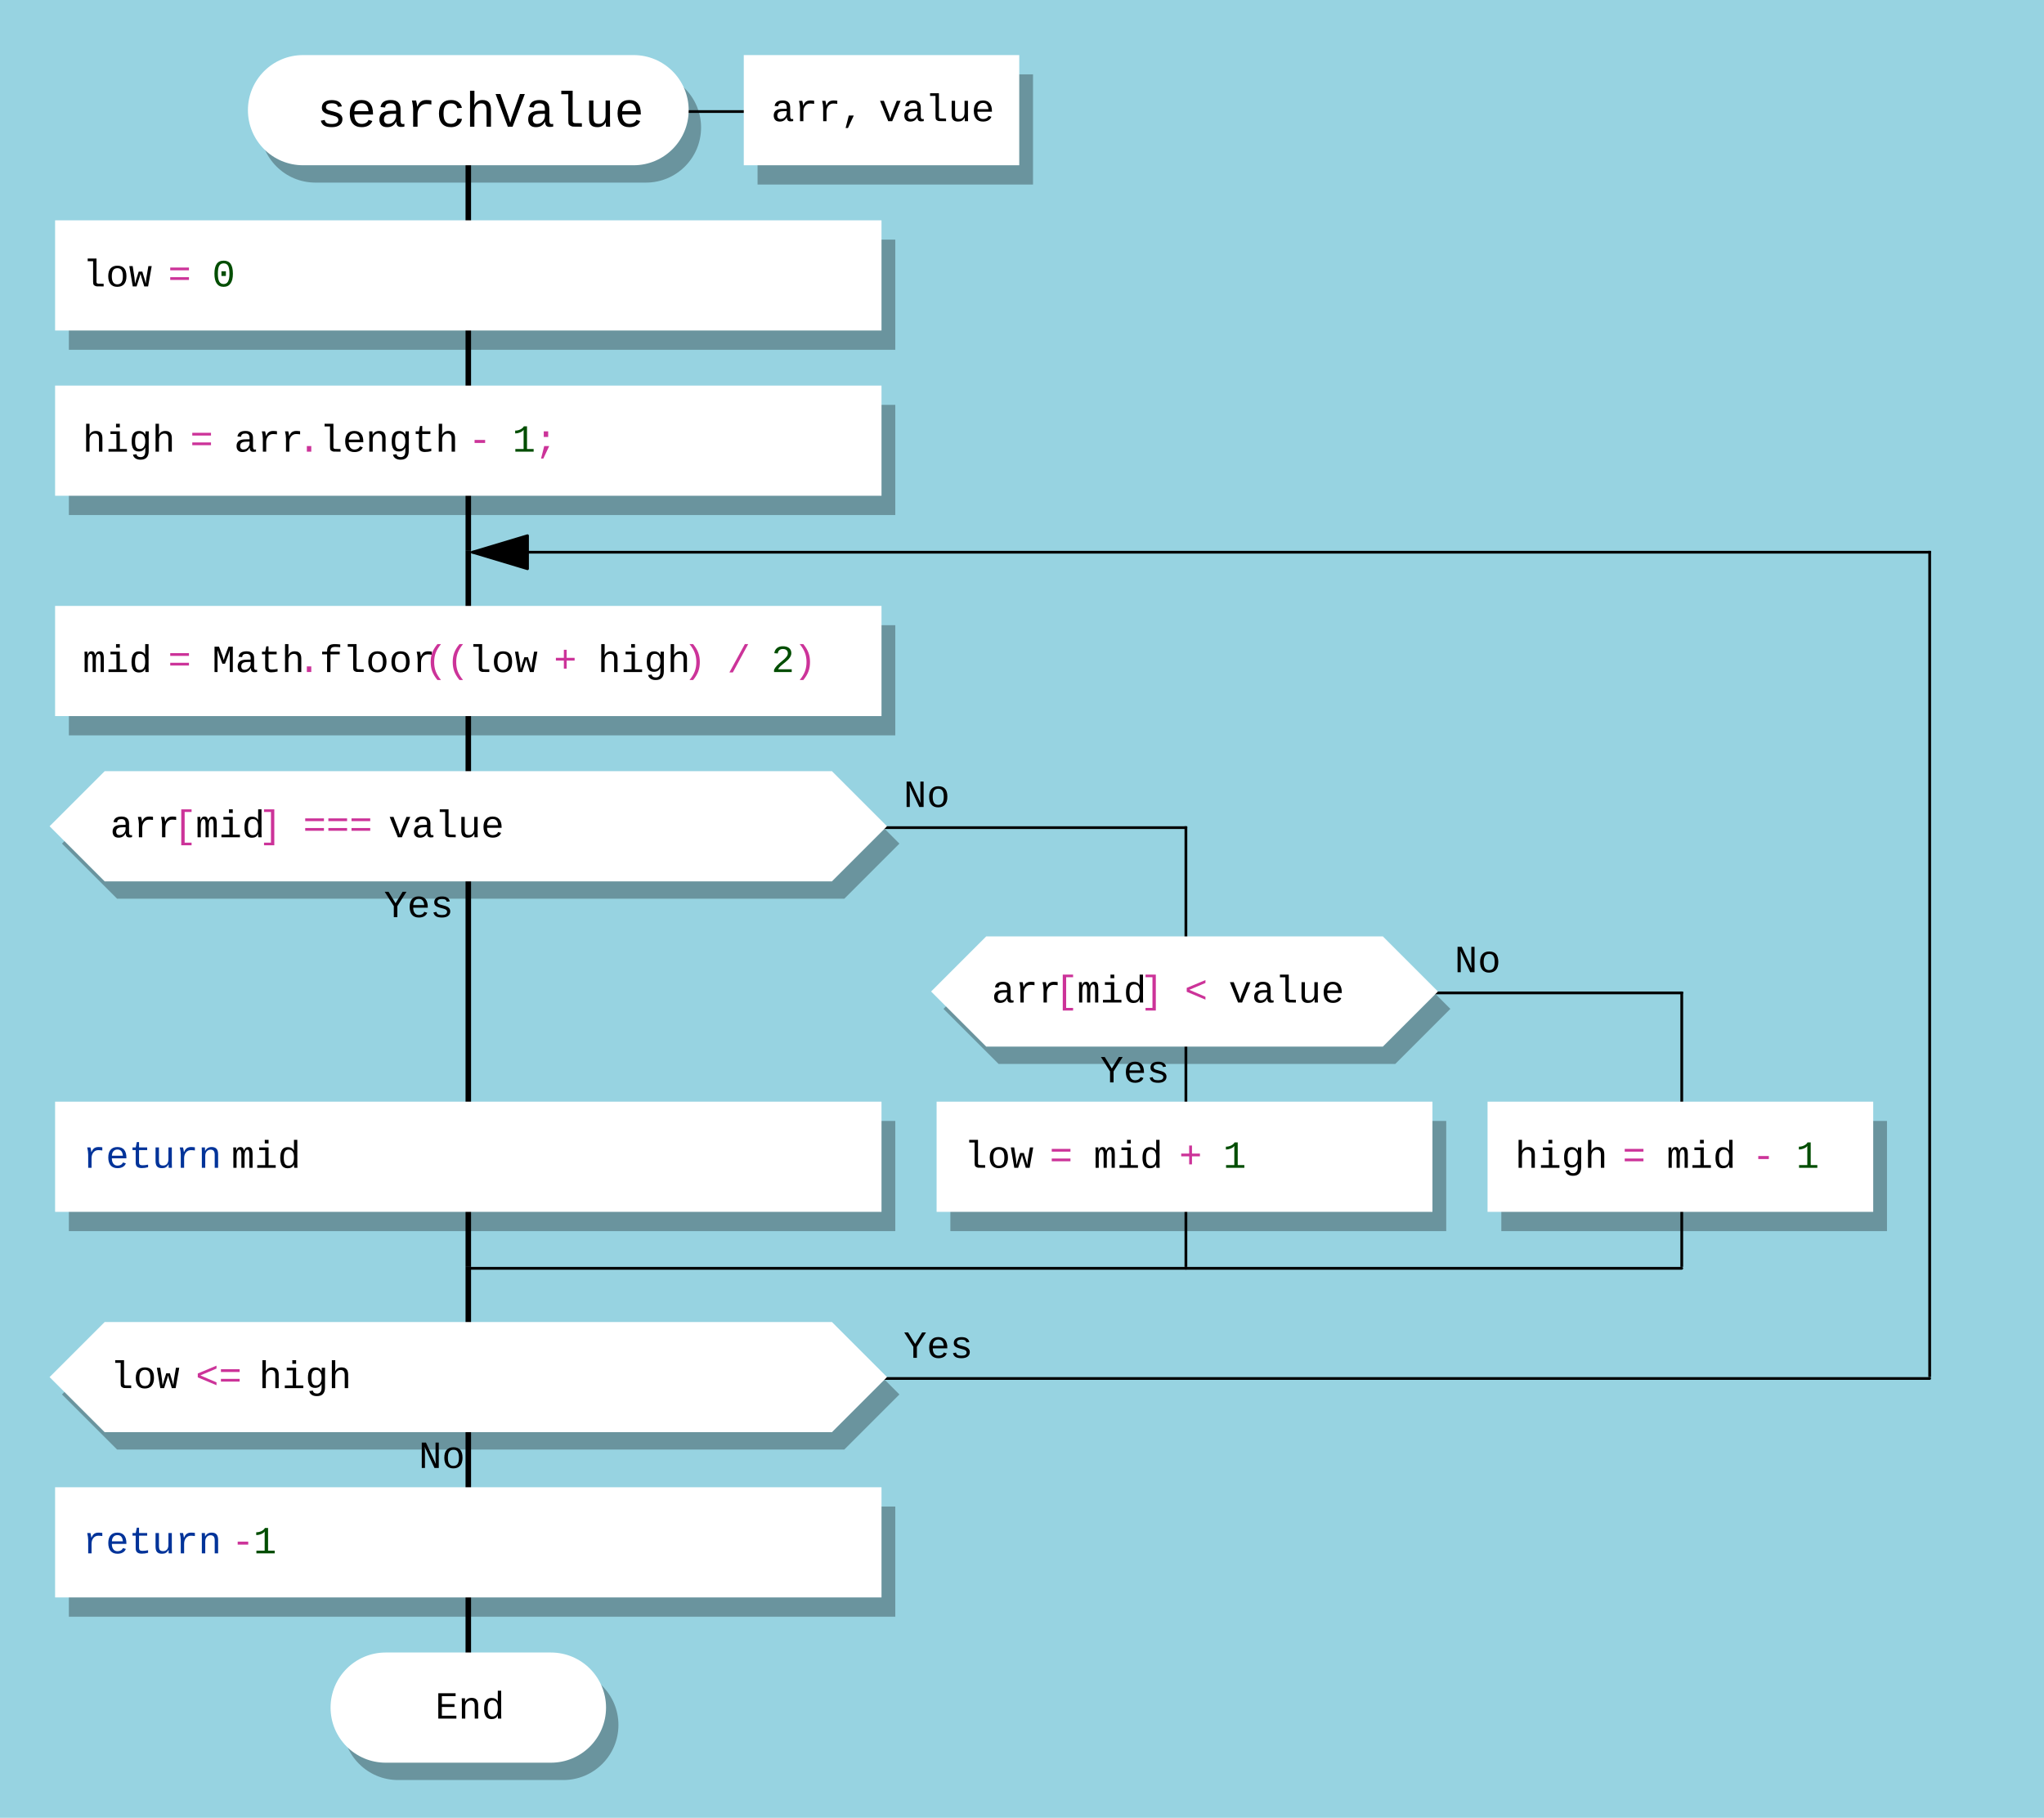
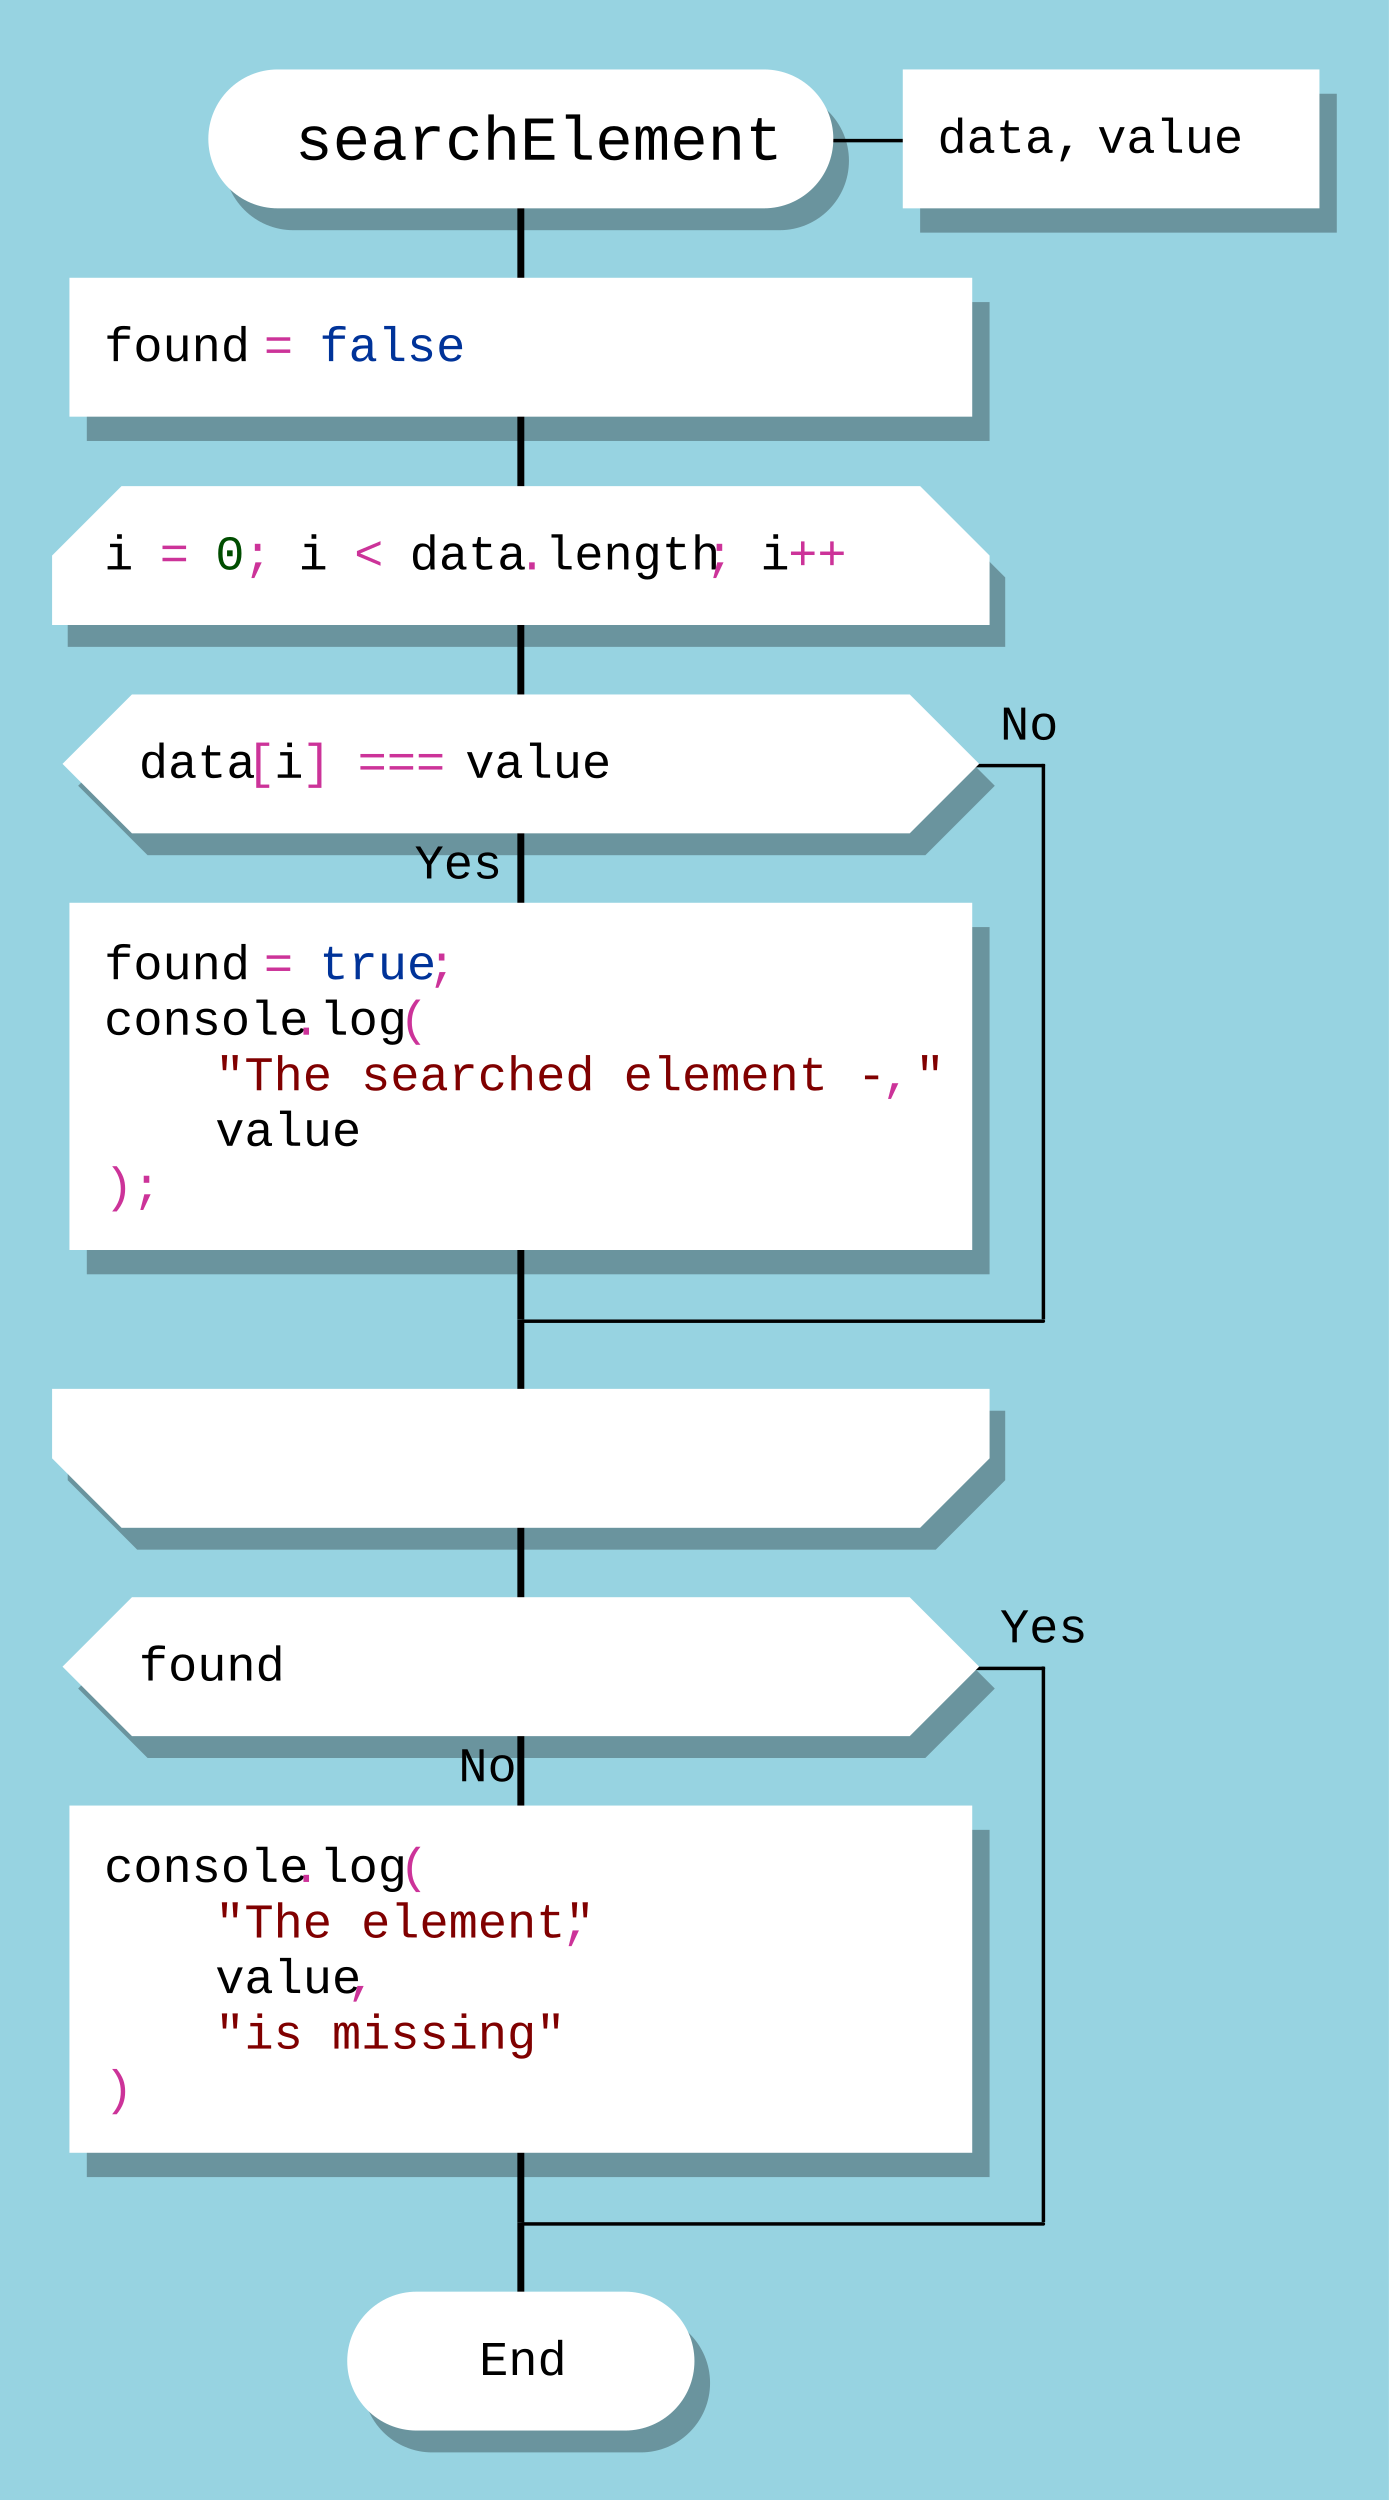
- <svg xmlns="http://www.w3.org/2000/svg" version="1.1" width="742" height="660">
+ <svg xmlns="http://www.w3.org/2000/svg" version="1.1" width="400" height="720">
  <defs />
  <g>
-     <rect fill="#97D3E1" stroke="none" x="0" y="0" width="742" height="660" />
-     <g transform="scale(1,1) translate(170,40)">
+     <rect fill="#97D3E1" stroke="none" x="0" y="0" width="400" height="720" />
+     <g transform="scale(1,1) translate(150,40)">
      <rect fill="#000000" stroke="none" x="-1" y="0" width="2" height="60" />
      <rect fill="#000000" stroke="none" x="-1" y="60" width="2" height="60" />
-       <rect fill="#000000" stroke="none" x="-1" y="120" width="2" height="40" />
-       <path fill="none" stroke="#000000" paint-order="fill stroke markers" d=" M 1.5 160.5 L 530.5 160.5" stroke-linecap="round" stroke-miterlimit="10" />
-       <g transform="translate(1.5,160.5) rotate(180,0,0)">
-         <path fill="#000000" stroke="#000000" paint-order="fill stroke markers" d=" M -20 -6 L 0 0 L -20 6 Z" stroke-linecap="round" stroke-linejoin="round" stroke-miterlimit="10" />
-       </g>
-       <g transform="translate(530.5,160.5) rotate(0,0,0)" />
-       <rect fill="#000000" stroke="none" x="-1" y="160" width="2" height="40" />
-       <rect fill="#000000" stroke="none" x="-1" y="200" width="2" height="60" />
-       <rect fill="#000000" stroke="none" x="-1" y="260" width="2" height="120" />
-       <rect fill="#000000" stroke="none" x="-1" y="460" width="2" height="60" />
-       <rect fill="#000000" stroke="none" x="-1" y="520" width="2" height="60" />
-       <rect fill="#000000" stroke="none" x="530" y="160" width="1" height="300" />
-       <path fill="none" stroke="#000000" paint-order="fill stroke markers" d=" M 0.5 460.5 L 530.5 460.5" stroke-linecap="round" stroke-miterlimit="10" />
-       <path fill="none" stroke="#000000" paint-order="fill stroke markers" d=" M 0.5 260.5 L 260.5 260.5" stroke-linecap="round" stroke-miterlimit="10" />
-       <rect fill="#000000" stroke="none" x="260" y="260" width="1" height="60" />
-       <rect fill="#000000" stroke="none" x="260" y="320" width="1" height="60" />
-       <rect fill="#000000" stroke="none" x="260" y="380" width="1" height="40" />
-       <rect fill="#000000" stroke="none" x="-1" y="380" width="2" height="40" />
-       <rect fill="#000000" stroke="none" x="-1" y="420" width="2" height="40" />
-       <path fill="none" stroke="#000000" paint-order="fill stroke markers" d=" M 0.5 420.5 L 260.5 420.5" stroke-linecap="round" stroke-miterlimit="10" />
-       <path fill="none" stroke="#000000" paint-order="fill stroke markers" d=" M 260.5 320.5 L 440.5 320.5" stroke-linecap="round" stroke-miterlimit="10" />
-       <rect fill="#000000" stroke="none" x="440" y="320" width="1" height="60" />
-       <rect fill="#000000" stroke="none" x="440" y="380" width="1" height="40" />
-       <path fill="none" stroke="#000000" paint-order="fill stroke markers" d=" M 260.5 420.5 L 440.5 420.5" stroke-linecap="round" stroke-miterlimit="10" />
-       <path fill="none" stroke="#000000" paint-order="fill stroke markers" d=" M 0.5 0.5 L 150.5 0.5" stroke-linecap="round" stroke-miterlimit="10" />
-       <path fill="rgb(0,0,0)" stroke="none" paint-order="stroke fill markers" d=" M -25.5 606.3 A 20 20 0 0 1 -25.5 566.3 L 34.5 566.3 L 34.5 566.3 A 20 20 0 0 1 34.5 606.3 Z" fill-opacity="0.3" />
-       <path fill="#ffffff" stroke="none" paint-order="stroke fill markers" d=" M -30 600 A 20 20 0 0 1 -30 560 L 30 560 L 30 560 A 20 20 0 0 1 30 600 Z" />
-       <text fill="#000000" stroke="none" font-family="Consolas, Monaco, Cousine" font-size="14px" font-style="normal" font-weight="normal" text-decoration="normal" x="-12" y="584" text-anchor="start" dominant-baseline="alphabetic">End</text>
-       <rect fill="rgb(0,0,0)" stroke="none" x="-145" y="47" width="300" height="40" fill-opacity="0.3" />
-       <rect fill="#ffffff" stroke="none" x="-150" y="40" width="300" height="40" />
-       <text fill="#000000" stroke="none" font-family="Consolas, Monaco, Cousine" font-size="14px" font-style="normal" font-weight="normal" text-decoration="normal" x="-140" y="64" text-anchor="start" dominant-baseline="alphabetic">low</text>
-       <text fill="#cc3399" stroke="none" font-family="Consolas, Monaco, Cousine" font-size="14px" font-style="normal" font-weight="normal" text-decoration="normal" x="-109" y="64" text-anchor="start" dominant-baseline="alphabetic">=</text>
-       <text fill="#004d00" stroke="none" font-family="Consolas, Monaco, Cousine" font-size="14px" font-style="normal" font-weight="normal" text-decoration="normal" x="-93" y="64" text-anchor="start" dominant-baseline="alphabetic">0</text>
-       <rect fill="rgb(0,0,0)" stroke="none" x="-145" y="107" width="300" height="40" fill-opacity="0.3" />
-       <rect fill="#ffffff" stroke="none" x="-150" y="100" width="300" height="40" />
-       <text fill="#000000" stroke="none" font-family="Consolas, Monaco, Cousine" font-size="14px" font-style="normal" font-weight="normal" text-decoration="normal" x="-140" y="124" text-anchor="start" dominant-baseline="alphabetic">high</text>
-       <text fill="#cc3399" stroke="none" font-family="Consolas, Monaco, Cousine" font-size="14px" font-style="normal" font-weight="normal" text-decoration="normal" x="-101" y="124" text-anchor="start" dominant-baseline="alphabetic">=</text>
-       <text fill="#000000" stroke="none" font-family="Consolas, Monaco, Cousine" font-size="14px" font-style="normal" font-weight="normal" text-decoration="normal" x="-85" y="124" text-anchor="start" dominant-baseline="alphabetic">arr</text>
-       <text fill="#cc3399" stroke="none" font-family="Consolas, Monaco, Cousine" font-size="14px" font-style="normal" font-weight="normal" text-decoration="normal" x="-62" y="124" text-anchor="start" dominant-baseline="alphabetic">.</text>
-       <text fill="#000000" stroke="none" font-family="Consolas, Monaco, Cousine" font-size="14px" font-style="normal" font-weight="normal" text-decoration="normal" x="-54" y="124" text-anchor="start" dominant-baseline="alphabetic">length</text>
-       <text fill="#cc3399" stroke="none" font-family="Consolas, Monaco, Cousine" font-size="14px" font-style="normal" font-weight="normal" text-decoration="normal" x="0" y="124" text-anchor="start" dominant-baseline="alphabetic">-</text>
-       <text fill="#004d00" stroke="none" font-family="Consolas, Monaco, Cousine" font-size="14px" font-style="normal" font-weight="normal" text-decoration="normal" x="16" y="124" text-anchor="start" dominant-baseline="alphabetic">1</text>
-       <text fill="#cc3399" stroke="none" font-family="Consolas, Monaco, Cousine" font-size="14px" font-style="normal" font-weight="normal" text-decoration="normal" x="24" y="124" text-anchor="start" dominant-baseline="alphabetic">;</text>
-       <path fill="rgb(0,0,0)" stroke="none" paint-order="stroke fill markers" d=" M -147.5 466.3 L -127.5 446.3 L 136.5 446.3 L 156.5 466.3 L 136.5 486.3 L -127.5 486.3 Z" fill-opacity="0.3" />
-       <path fill="#ffffff" stroke="none" paint-order="stroke fill markers" d=" M -152 460 L -132 440 L 132 440 L 152 460 L 132 480 L -132 480 Z" />
-       <text fill="#000000" stroke="none" font-family="Consolas, Monaco, Cousine" font-size="14px" font-style="normal" font-weight="normal" text-decoration="normal" x="-130" y="464" text-anchor="start" dominant-baseline="alphabetic">low</text>
-       <text fill="#cc3399" stroke="none" font-family="Consolas, Monaco, Cousine" font-size="14px" font-style="normal" font-weight="normal" text-decoration="normal" x="-99" y="464" text-anchor="start" dominant-baseline="alphabetic">&lt;=</text>
-       <text fill="#000000" stroke="none" font-family="Consolas, Monaco, Cousine" font-size="14px" font-style="normal" font-weight="normal" text-decoration="normal" x="-76" y="464" text-anchor="start" dominant-baseline="alphabetic">high</text>
-       <text fill="#000000" stroke="none" font-family="Consolas, Monaco, Cousine" font-size="14px" font-style="normal" font-weight="normal" text-decoration="normal" x="-18" y="493" text-anchor="start" dominant-baseline="alphabetic">No</text>
-       <text fill="#000000" stroke="none" font-family="Consolas, Monaco, Cousine" font-size="14px" font-style="normal" font-weight="normal" text-decoration="normal" x="158" y="453" text-anchor="start" dominant-baseline="alphabetic">Yes</text>
-       <rect fill="rgb(0,0,0)" stroke="none" x="-145" y="187" width="300" height="40" fill-opacity="0.3" />
-       <rect fill="#ffffff" stroke="none" x="-150" y="180" width="300" height="40" />
-       <text fill="#000000" stroke="none" font-family="Consolas, Monaco, Cousine" font-size="14px" font-style="normal" font-weight="normal" text-decoration="normal" x="-140" y="204" text-anchor="start" dominant-baseline="alphabetic">mid</text>
-       <text fill="#cc3399" stroke="none" font-family="Consolas, Monaco, Cousine" font-size="14px" font-style="normal" font-weight="normal" text-decoration="normal" x="-109" y="204" text-anchor="start" dominant-baseline="alphabetic">=</text>
-       <text fill="#000000" stroke="none" font-family="Consolas, Monaco, Cousine" font-size="14px" font-style="normal" font-weight="normal" text-decoration="normal" x="-93" y="204" text-anchor="start" dominant-baseline="alphabetic">Math</text>
-       <text fill="#cc3399" stroke="none" font-family="Consolas, Monaco, Cousine" font-size="14px" font-style="normal" font-weight="normal" text-decoration="normal" x="-62" y="204" text-anchor="start" dominant-baseline="alphabetic">.</text>
-       <text fill="#000000" stroke="none" font-family="Consolas, Monaco, Cousine" font-size="14px" font-style="normal" font-weight="normal" text-decoration="normal" x="-54" y="204" text-anchor="start" dominant-baseline="alphabetic">floor</text>
-       <text fill="#cc3399" stroke="none" font-family="Consolas, Monaco, Cousine" font-size="14px" font-style="normal" font-weight="normal" text-decoration="normal" x="-16" y="204" text-anchor="start" dominant-baseline="alphabetic">(</text>
-       <text fill="#cc3399" stroke="none" font-family="Consolas, Monaco, Cousine" font-size="14px" font-style="normal" font-weight="normal" text-decoration="normal" x="-8" y="204" text-anchor="start" dominant-baseline="alphabetic">(</text>
-       <text fill="#000000" stroke="none" font-family="Consolas, Monaco, Cousine" font-size="14px" font-style="normal" font-weight="normal" text-decoration="normal" x="0" y="204" text-anchor="start" dominant-baseline="alphabetic">low</text>
-       <text fill="#cc3399" stroke="none" font-family="Consolas, Monaco, Cousine" font-size="14px" font-style="normal" font-weight="normal" text-decoration="normal" x="31" y="204" text-anchor="start" dominant-baseline="alphabetic">+</text>
-       <text fill="#000000" stroke="none" font-family="Consolas, Monaco, Cousine" font-size="14px" font-style="normal" font-weight="normal" text-decoration="normal" x="47" y="204" text-anchor="start" dominant-baseline="alphabetic">high</text>
-       <text fill="#cc3399" stroke="none" font-family="Consolas, Monaco, Cousine" font-size="14px" font-style="normal" font-weight="normal" text-decoration="normal" x="78" y="204" text-anchor="start" dominant-baseline="alphabetic">)</text>
-       <text fill="#cc3399" stroke="none" font-family="Consolas, Monaco, Cousine" font-size="14px" font-style="normal" font-weight="normal" text-decoration="normal" x="94" y="204" text-anchor="start" dominant-baseline="alphabetic">/</text>
-       <text fill="#004d00" stroke="none" font-family="Consolas, Monaco, Cousine" font-size="14px" font-style="normal" font-weight="normal" text-decoration="normal" x="110" y="204" text-anchor="start" dominant-baseline="alphabetic">2</text>
-       <text fill="#cc3399" stroke="none" font-family="Consolas, Monaco, Cousine" font-size="14px" font-style="normal" font-weight="normal" text-decoration="normal" x="118" y="204" text-anchor="start" dominant-baseline="alphabetic">)</text>
-       <path fill="rgb(0,0,0)" stroke="none" paint-order="stroke fill markers" d=" M -147.5 266.3 L -127.5 246.3 L 136.5 246.3 L 156.5 266.3 L 136.5 286.3 L -127.5 286.3 Z" fill-opacity="0.3" />
-       <path fill="#ffffff" stroke="none" paint-order="stroke fill markers" d=" M -152 260 L -132 240 L 132 240 L 152 260 L 132 280 L -132 280 Z" />
-       <text fill="#000000" stroke="none" font-family="Consolas, Monaco, Cousine" font-size="14px" font-style="normal" font-weight="normal" text-decoration="normal" x="-130" y="264" text-anchor="start" dominant-baseline="alphabetic">arr</text>
-       <text fill="#cc3399" stroke="none" font-family="Consolas, Monaco, Cousine" font-size="14px" font-style="normal" font-weight="normal" text-decoration="normal" x="-107" y="264" text-anchor="start" dominant-baseline="alphabetic">[</text>
-       <text fill="#000000" stroke="none" font-family="Consolas, Monaco, Cousine" font-size="14px" font-style="normal" font-weight="normal" text-decoration="normal" x="-99" y="264" text-anchor="start" dominant-baseline="alphabetic">mid</text>
-       <text fill="#cc3399" stroke="none" font-family="Consolas, Monaco, Cousine" font-size="14px" font-style="normal" font-weight="normal" text-decoration="normal" x="-76" y="264" text-anchor="start" dominant-baseline="alphabetic">]</text>
-       <text fill="#cc3399" stroke="none" font-family="Consolas, Monaco, Cousine" font-size="14px" font-style="normal" font-weight="normal" text-decoration="normal" x="-60" y="264" text-anchor="start" dominant-baseline="alphabetic">===</text>
-       <text fill="#000000" stroke="none" font-family="Consolas, Monaco, Cousine" font-size="14px" font-style="normal" font-weight="normal" text-decoration="normal" x="-29" y="264" text-anchor="start" dominant-baseline="alphabetic">value</text>
-       <text fill="#000000" stroke="none" font-family="Consolas, Monaco, Cousine" font-size="14px" font-style="normal" font-weight="normal" text-decoration="normal" x="-30.6" y="293" text-anchor="start" dominant-baseline="alphabetic">Yes</text>
-       <text fill="#000000" stroke="none" font-family="Consolas, Monaco, Cousine" font-size="14px" font-style="normal" font-weight="normal" text-decoration="normal" x="158" y="253" text-anchor="start" dominant-baseline="alphabetic">No</text>
-       <path fill="rgb(0,0,0)" stroke="none" paint-order="stroke fill markers" d=" M 172.5 326.3 L 192.5 306.3 L 336.5 306.3 L 356.5 326.3 L 336.5 346.3 L 192.5 346.3 Z" fill-opacity="0.3" />
-       <path fill="#ffffff" stroke="none" paint-order="stroke fill markers" d=" M 168 320 L 188 300 L 332 300 L 352 320 L 332 340 L 188 340 Z" />
-       <text fill="#000000" stroke="none" font-family="Consolas, Monaco, Cousine" font-size="14px" font-style="normal" font-weight="normal" text-decoration="normal" x="190" y="324" text-anchor="start" dominant-baseline="alphabetic">arr</text>
-       <text fill="#cc3399" stroke="none" font-family="Consolas, Monaco, Cousine" font-size="14px" font-style="normal" font-weight="normal" text-decoration="normal" x="213" y="324" text-anchor="start" dominant-baseline="alphabetic">[</text>
-       <text fill="#000000" stroke="none" font-family="Consolas, Monaco, Cousine" font-size="14px" font-style="normal" font-weight="normal" text-decoration="normal" x="221" y="324" text-anchor="start" dominant-baseline="alphabetic">mid</text>
-       <text fill="#cc3399" stroke="none" font-family="Consolas, Monaco, Cousine" font-size="14px" font-style="normal" font-weight="normal" text-decoration="normal" x="244" y="324" text-anchor="start" dominant-baseline="alphabetic">]</text>
-       <text fill="#cc3399" stroke="none" font-family="Consolas, Monaco, Cousine" font-size="14px" font-style="normal" font-weight="normal" text-decoration="normal" x="260" y="324" text-anchor="start" dominant-baseline="alphabetic">&lt;</text>
-       <text fill="#000000" stroke="none" font-family="Consolas, Monaco, Cousine" font-size="14px" font-style="normal" font-weight="normal" text-decoration="normal" x="276" y="324" text-anchor="start" dominant-baseline="alphabetic">value</text>
-       <text fill="#000000" stroke="none" font-family="Consolas, Monaco, Cousine" font-size="14px" font-style="normal" font-weight="normal" text-decoration="normal" x="229.4" y="353" text-anchor="start" dominant-baseline="alphabetic">Yes</text>
-       <text fill="#000000" stroke="none" font-family="Consolas, Monaco, Cousine" font-size="14px" font-style="normal" font-weight="normal" text-decoration="normal" x="358" y="313" text-anchor="start" dominant-baseline="alphabetic">No</text>
-       <rect fill="rgb(0,0,0)" stroke="none" x="375" y="367" width="140" height="40" fill-opacity="0.3" />
-       <rect fill="#ffffff" stroke="none" x="370" y="360" width="140" height="40" />
-       <text fill="#000000" stroke="none" font-family="Consolas, Monaco, Cousine" font-size="14px" font-style="normal" font-weight="normal" text-decoration="normal" x="380" y="384" text-anchor="start" dominant-baseline="alphabetic">high</text>
-       <text fill="#cc3399" stroke="none" font-family="Consolas, Monaco, Cousine" font-size="14px" font-style="normal" font-weight="normal" text-decoration="normal" x="419" y="384" text-anchor="start" dominant-baseline="alphabetic">=</text>
-       <text fill="#000000" stroke="none" font-family="Consolas, Monaco, Cousine" font-size="14px" font-style="normal" font-weight="normal" text-decoration="normal" x="435" y="384" text-anchor="start" dominant-baseline="alphabetic">mid</text>
-       <text fill="#cc3399" stroke="none" font-family="Consolas, Monaco, Cousine" font-size="14px" font-style="normal" font-weight="normal" text-decoration="normal" x="466" y="384" text-anchor="start" dominant-baseline="alphabetic">-</text>
-       <text fill="#004d00" stroke="none" font-family="Consolas, Monaco, Cousine" font-size="14px" font-style="normal" font-weight="normal" text-decoration="normal" x="482" y="384" text-anchor="start" dominant-baseline="alphabetic">1</text>
-       <rect fill="rgb(0,0,0)" stroke="none" x="-145" y="367" width="300" height="40" fill-opacity="0.3" />
-       <rect fill="#ffffff" stroke="none" x="-150" y="360" width="300" height="40" />
-       <text fill="#003399" stroke="none" font-family="Consolas, Monaco, Cousine" font-size="14px" font-style="normal" font-weight="normal" text-decoration="normal" x="-140" y="384" text-anchor="start" dominant-baseline="alphabetic">return</text>
-       <text fill="#000000" stroke="none" font-family="Consolas, Monaco, Cousine" font-size="14px" font-style="normal" font-weight="normal" text-decoration="normal" x="-86" y="384" text-anchor="start" dominant-baseline="alphabetic">mid</text>
-       <rect fill="rgb(0,0,0)" stroke="none" x="175" y="367" width="180" height="40" fill-opacity="0.3" />
-       <rect fill="#ffffff" stroke="none" x="170" y="360" width="180" height="40" />
-       <text fill="#000000" stroke="none" font-family="Consolas, Monaco, Cousine" font-size="14px" font-style="normal" font-weight="normal" text-decoration="normal" x="180" y="384" text-anchor="start" dominant-baseline="alphabetic">low</text>
-       <text fill="#cc3399" stroke="none" font-family="Consolas, Monaco, Cousine" font-size="14px" font-style="normal" font-weight="normal" text-decoration="normal" x="211" y="384" text-anchor="start" dominant-baseline="alphabetic">=</text>
-       <text fill="#000000" stroke="none" font-family="Consolas, Monaco, Cousine" font-size="14px" font-style="normal" font-weight="normal" text-decoration="normal" x="227" y="384" text-anchor="start" dominant-baseline="alphabetic">mid</text>
-       <text fill="#cc3399" stroke="none" font-family="Consolas, Monaco, Cousine" font-size="14px" font-style="normal" font-weight="normal" text-decoration="normal" x="258" y="384" text-anchor="start" dominant-baseline="alphabetic">+</text>
-       <text fill="#004d00" stroke="none" font-family="Consolas, Monaco, Cousine" font-size="14px" font-style="normal" font-weight="normal" text-decoration="normal" x="274" y="384" text-anchor="start" dominant-baseline="alphabetic">1</text>
-       <rect fill="rgb(0,0,0)" stroke="none" x="-145" y="507" width="300" height="40" fill-opacity="0.3" />
-       <rect fill="#ffffff" stroke="none" x="-150" y="500" width="300" height="40" />
-       <text fill="#003399" stroke="none" font-family="Consolas, Monaco, Cousine" font-size="14px" font-style="normal" font-weight="normal" text-decoration="normal" x="-140" y="524" text-anchor="start" dominant-baseline="alphabetic">return</text>
-       <text fill="#cc3399" stroke="none" font-family="Consolas, Monaco, Cousine" font-size="14px" font-style="normal" font-weight="normal" text-decoration="normal" x="-86" y="524" text-anchor="start" dominant-baseline="alphabetic">-</text>
-       <text fill="#004d00" stroke="none" font-family="Consolas, Monaco, Cousine" font-size="14px" font-style="normal" font-weight="normal" text-decoration="normal" x="-78" y="524" text-anchor="start" dominant-baseline="alphabetic">1</text>
-       <path fill="rgb(0,0,0)" stroke="none" paint-order="stroke fill markers" d=" M -55.5 26.3 A 20 20 0 0 1 -55.5 -13.7 L 64.5 -13.7 L 64.5 -13.7 A 20 20 0 0 1 64.5 26.3 Z" fill-opacity="0.3" />
-       <path fill="#ffffff" stroke="none" paint-order="stroke fill markers" d=" M -60 20 A 20 20 0 0 1 -60 -20 L 60 -20 L 60 -20 A 20 20 0 0 1 60 20 Z" />
-       <text fill="#000000" stroke="none" font-family="Consolas, Monaco, Cousine" font-size="18px" font-style="normal" font-weight="normal" text-decoration="normal" x="-55" y="6" text-anchor="start" dominant-baseline="alphabetic">searchValue</text>
-       <rect fill="rgb(0,0,0)" stroke="none" x="105" y="-13" width="100" height="40" fill-opacity="0.3" />
-       <rect fill="#ffffff" stroke="none" x="100" y="-20" width="100" height="40" />
-       <text fill="#000000" stroke="none" font-family="Consolas, Monaco, Cousine" font-size="14px" font-style="normal" font-weight="normal" text-decoration="normal" x="110" y="4" text-anchor="start" dominant-baseline="alphabetic">arr,</text>
-       <text fill="#000000" stroke="none" font-family="Consolas, Monaco, Cousine" font-size="14px" font-style="normal" font-weight="normal" text-decoration="normal" x="149" y="4" text-anchor="start" dominant-baseline="alphabetic">value</text>
+       <rect fill="#000000" stroke="none" x="-1" y="120" width="2" height="60" />
+       <rect fill="#000000" stroke="none" x="-1" y="180" width="2" height="90" />
+       <rect fill="#000000" stroke="none" x="-1" y="380" width="2" height="60" />
+       <rect fill="#000000" stroke="none" x="-1" y="440" width="2" height="90" />
+       <path fill="none" stroke="#000000" paint-order="fill stroke markers" d=" M 0.5 440.5 L 150.5 440.5" stroke-linecap="round" stroke-miterlimit="10" />
+       <rect fill="#000000" stroke="none" x="150" y="440" width="1" height="160" />
+       <rect fill="#000000" stroke="none" x="-1" y="530" width="2" height="70" />
+       <rect fill="#000000" stroke="none" x="-1" y="600" width="2" height="40" />
+       <path fill="none" stroke="#000000" paint-order="fill stroke markers" d=" M 0.5 600.5 L 150.5 600.5" stroke-linecap="round" stroke-miterlimit="10" />
+       <path fill="none" stroke="#000000" paint-order="fill stroke markers" d=" M 0.5 180.5 L 150.5 180.5" stroke-linecap="round" stroke-miterlimit="10" />
+       <rect fill="#000000" stroke="none" x="150" y="180" width="1" height="160" />
+       <rect fill="#000000" stroke="none" x="-1" y="270" width="2" height="70" />
+       <rect fill="#000000" stroke="none" x="-1" y="340" width="2" height="40" />
+       <path fill="none" stroke="#000000" paint-order="fill stroke markers" d=" M 0.5 340.5 L 150.5 340.5" stroke-linecap="round" stroke-miterlimit="10" />
+       <path fill="none" stroke="#000000" paint-order="fill stroke markers" d=" M 0.5 0.5 L 170.5 0.5" stroke-linecap="round" stroke-miterlimit="10" />
+       <path fill="rgb(0,0,0)" stroke="none" paint-order="stroke fill markers" d=" M -25.5 666.3 A 20 20 0 0 1 -25.5 626.3 L 34.5 626.3 L 34.5 626.3 A 20 20 0 0 1 34.5 666.3 Z" fill-opacity="0.3" />
+       <path fill="#ffffff" stroke="none" paint-order="stroke fill markers" d=" M -30 660 A 20 20 0 0 1 -30 620 L 30 620 L 30 620 A 20 20 0 0 1 30 660 Z" />
+       <text fill="#000000" stroke="none" font-family="Consolas, Monaco, Cousine" font-size="14px" font-style="normal" font-weight="normal" text-decoration="normal" x="-12" y="644" text-anchor="start" dominant-baseline="alphabetic">End</text>
+       <rect fill="rgb(0,0,0)" stroke="none" x="-125" y="47" width="260" height="40" fill-opacity="0.3" />
+       <rect fill="#ffffff" stroke="none" x="-130" y="40" width="260" height="40" />
+       <text fill="#000000" stroke="none" font-family="Consolas, Monaco, Cousine" font-size="14px" font-style="normal" font-weight="normal" text-decoration="normal" x="-120" y="64" text-anchor="start" dominant-baseline="alphabetic">found</text>
+       <text fill="#cc3399" stroke="none" font-family="Consolas, Monaco, Cousine" font-size="14px" font-style="normal" font-weight="normal" text-decoration="normal" x="-74" y="64" text-anchor="start" dominant-baseline="alphabetic">=</text>
+       <text fill="#003399" stroke="none" font-family="Consolas, Monaco, Cousine" font-size="14px" font-style="normal" font-weight="normal" text-decoration="normal" x="-58" y="64" text-anchor="start" dominant-baseline="alphabetic">false</text>
+       <path fill="rgb(0,0,0)" stroke="none" paint-order="stroke fill markers" d=" M -127.5 446.3 L -107.5 426.3 L 116.5 426.3 L 136.5 446.3 L 116.5 466.3 L -107.5 466.3 Z" fill-opacity="0.3" />
+       <path fill="#ffffff" stroke="none" paint-order="stroke fill markers" d=" M -132 440 L -112 420 L 112 420 L 132 440 L 112 460 L -112 460 Z" />
+       <text fill="#000000" stroke="none" font-family="Consolas, Monaco, Cousine" font-size="14px" font-style="normal" font-weight="normal" text-decoration="normal" x="-110" y="444" text-anchor="start" dominant-baseline="alphabetic">found</text>
+       <text fill="#000000" stroke="none" font-family="Consolas, Monaco, Cousine" font-size="14px" font-style="normal" font-weight="normal" text-decoration="normal" x="-18" y="473" text-anchor="start" dominant-baseline="alphabetic">No</text>
+       <text fill="#000000" stroke="none" font-family="Consolas, Monaco, Cousine" font-size="14px" font-style="normal" font-weight="normal" text-decoration="normal" x="138" y="433" text-anchor="start" dominant-baseline="alphabetic">Yes</text>
+       <path fill="rgb(0,0,0)" stroke="none" paint-order="stroke fill markers" d=" M -130.5 366.3 L 139.5 366.3 L 139.5 386.3 L 119.5 406.3 L -110.5 406.3 L -130.5 386.3 Z" fill-opacity="0.3" />
+       <path fill="#ffffff" stroke="none" paint-order="stroke fill markers" d=" M -135 360 L 135 360 L 135 380 L 115 400 L -115 400 L -135 380 Z" />
+       <path fill="rgb(0,0,0)" stroke="none" paint-order="stroke fill markers" d=" M -130.5 146.3 L -130.5 126.3 L -110.5 106.3 L 119.5 106.3 L 139.5 126.3 L 139.5 146.3 Z" fill-opacity="0.3" />
+       <path fill="#ffffff" stroke="none" paint-order="stroke fill markers" d=" M -135 140 L -135 120 L -115 100 L 115 100 L 135 120 L 135 140 Z" />
+       <text fill="#000000" stroke="none" font-family="Consolas, Monaco, Cousine" font-size="14px" font-style="normal" font-weight="normal" text-decoration="normal" x="-120" y="124" text-anchor="start" dominant-baseline="alphabetic">i</text>
+       <text fill="#cc3399" stroke="none" font-family="Consolas, Monaco, Cousine" font-size="14px" font-style="normal" font-weight="normal" text-decoration="normal" x="-104" y="124" text-anchor="start" dominant-baseline="alphabetic">=</text>
+       <text fill="#004d00" stroke="none" font-family="Consolas, Monaco, Cousine" font-size="14px" font-style="normal" font-weight="normal" text-decoration="normal" x="-88" y="124" text-anchor="start" dominant-baseline="alphabetic">0</text>
+       <text fill="#cc3399" stroke="none" font-family="Consolas, Monaco, Cousine" font-size="14px" font-style="normal" font-weight="normal" text-decoration="normal" x="-80" y="124" text-anchor="start" dominant-baseline="alphabetic">;</text>
+       <text fill="#000000" stroke="none" font-family="Consolas, Monaco, Cousine" font-size="14px" font-style="normal" font-weight="normal" text-decoration="normal" x="-64" y="124" text-anchor="start" dominant-baseline="alphabetic">i</text>
+       <text fill="#cc3399" stroke="none" font-family="Consolas, Monaco, Cousine" font-size="14px" font-style="normal" font-weight="normal" text-decoration="normal" x="-48" y="124" text-anchor="start" dominant-baseline="alphabetic">&lt;</text>
+       <text fill="#000000" stroke="none" font-family="Consolas, Monaco, Cousine" font-size="14px" font-style="normal" font-weight="normal" text-decoration="normal" x="-32" y="124" text-anchor="start" dominant-baseline="alphabetic">data</text>
+       <text fill="#cc3399" stroke="none" font-family="Consolas, Monaco, Cousine" font-size="14px" font-style="normal" font-weight="normal" text-decoration="normal" x="-1" y="124" text-anchor="start" dominant-baseline="alphabetic">.</text>
+       <text fill="#000000" stroke="none" font-family="Consolas, Monaco, Cousine" font-size="14px" font-style="normal" font-weight="normal" text-decoration="normal" x="7" y="124" text-anchor="start" dominant-baseline="alphabetic">length</text>
+       <text fill="#cc3399" stroke="none" font-family="Consolas, Monaco, Cousine" font-size="14px" font-style="normal" font-weight="normal" text-decoration="normal" x="53" y="124" text-anchor="start" dominant-baseline="alphabetic">;</text>
+       <text fill="#000000" stroke="none" font-family="Consolas, Monaco, Cousine" font-size="14px" font-style="normal" font-weight="normal" text-decoration="normal" x="69" y="124" text-anchor="start" dominant-baseline="alphabetic">i</text>
+       <text fill="#cc3399" stroke="none" font-family="Consolas, Monaco, Cousine" font-size="14px" font-style="normal" font-weight="normal" text-decoration="normal" x="77" y="124" text-anchor="start" dominant-baseline="alphabetic">++</text>
+       <path fill="rgb(0,0,0)" stroke="none" paint-order="stroke fill markers" d=" M -127.5 186.3 L -107.5 166.3 L 116.5 166.3 L 136.5 186.3 L 116.5 206.3 L -107.5 206.3 Z" fill-opacity="0.3" />
+       <path fill="#ffffff" stroke="none" paint-order="stroke fill markers" d=" M -132 180 L -112 160 L 112 160 L 132 180 L 112 200 L -112 200 Z" />
+       <text fill="#000000" stroke="none" font-family="Consolas, Monaco, Cousine" font-size="14px" font-style="normal" font-weight="normal" text-decoration="normal" x="-110" y="184" text-anchor="start" dominant-baseline="alphabetic">data</text>
+       <text fill="#cc3399" stroke="none" font-family="Consolas, Monaco, Cousine" font-size="14px" font-style="normal" font-weight="normal" text-decoration="normal" x="-79" y="184" text-anchor="start" dominant-baseline="alphabetic">[</text>
+       <text fill="#000000" stroke="none" font-family="Consolas, Monaco, Cousine" font-size="14px" font-style="normal" font-weight="normal" text-decoration="normal" x="-71" y="184" text-anchor="start" dominant-baseline="alphabetic">i</text>
+       <text fill="#cc3399" stroke="none" font-family="Consolas, Monaco, Cousine" font-size="14px" font-style="normal" font-weight="normal" text-decoration="normal" x="-63" y="184" text-anchor="start" dominant-baseline="alphabetic">]</text>
+       <text fill="#cc3399" stroke="none" font-family="Consolas, Monaco, Cousine" font-size="14px" font-style="normal" font-weight="normal" text-decoration="normal" x="-47" y="184" text-anchor="start" dominant-baseline="alphabetic">===</text>
+       <text fill="#000000" stroke="none" font-family="Consolas, Monaco, Cousine" font-size="14px" font-style="normal" font-weight="normal" text-decoration="normal" x="-16" y="184" text-anchor="start" dominant-baseline="alphabetic">value</text>
+       <text fill="#000000" stroke="none" font-family="Consolas, Monaco, Cousine" font-size="14px" font-style="normal" font-weight="normal" text-decoration="normal" x="-30.6" y="213" text-anchor="start" dominant-baseline="alphabetic">Yes</text>
+       <text fill="#000000" stroke="none" font-family="Consolas, Monaco, Cousine" font-size="14px" font-style="normal" font-weight="normal" text-decoration="normal" x="138" y="173" text-anchor="start" dominant-baseline="alphabetic">No</text>
+       <rect fill="rgb(0,0,0)" stroke="none" x="-125" y="227" width="260" height="100" fill-opacity="0.3" />
+       <rect fill="#ffffff" stroke="none" x="-130" y="220" width="260" height="100" />
+       <text fill="#000000" stroke="none" font-family="Consolas, Monaco, Cousine" font-size="14px" font-style="normal" font-weight="normal" text-decoration="normal" x="-120" y="242" text-anchor="start" dominant-baseline="alphabetic">found</text>
+       <text fill="#cc3399" stroke="none" font-family="Consolas, Monaco, Cousine" font-size="14px" font-style="normal" font-weight="normal" text-decoration="normal" x="-74" y="242" text-anchor="start" dominant-baseline="alphabetic">=</text>
+       <text fill="#003399" stroke="none" font-family="Consolas, Monaco, Cousine" font-size="14px" font-style="normal" font-weight="normal" text-decoration="normal" x="-58" y="242" text-anchor="start" dominant-baseline="alphabetic">true</text>
+       <text fill="#cc3399" stroke="none" font-family="Consolas, Monaco, Cousine" font-size="14px" font-style="normal" font-weight="normal" text-decoration="normal" x="-27" y="242" text-anchor="start" dominant-baseline="alphabetic">;</text>
+       <text fill="#000000" stroke="none" font-family="Consolas, Monaco, Cousine" font-size="14px" font-style="normal" font-weight="normal" text-decoration="normal" x="-120" y="258" text-anchor="start" dominant-baseline="alphabetic">console</text>
+       <text fill="#cc3399" stroke="none" font-family="Consolas, Monaco, Cousine" font-size="14px" font-style="normal" font-weight="normal" text-decoration="normal" x="-66" y="258" text-anchor="start" dominant-baseline="alphabetic">.</text>
+       <text fill="#000000" stroke="none" font-family="Consolas, Monaco, Cousine" font-size="14px" font-style="normal" font-weight="normal" text-decoration="normal" x="-58" y="258" text-anchor="start" dominant-baseline="alphabetic">log</text>
+       <text fill="#cc3399" stroke="none" font-family="Consolas, Monaco, Cousine" font-size="14px" font-style="normal" font-weight="normal" text-decoration="normal" x="-35" y="258" text-anchor="start" dominant-baseline="alphabetic">(</text>
+       <text fill="#800000" stroke="none" font-family="Consolas, Monaco, Cousine" font-size="14px" font-style="normal" font-weight="normal" text-decoration="normal" x="-88" y="274" text-anchor="start" dominant-baseline="alphabetic">"The searched element - "</text>
+       <text fill="#cc3399" stroke="none" font-family="Consolas, Monaco, Cousine" font-size="14px" font-style="normal" font-weight="normal" text-decoration="normal" x="104" y="274" text-anchor="start" dominant-baseline="alphabetic">,</text>
+       <text fill="#000000" stroke="none" font-family="Consolas, Monaco, Cousine" font-size="14px" font-style="normal" font-weight="normal" text-decoration="normal" x="-88" y="290" text-anchor="start" dominant-baseline="alphabetic">value</text>
+       <text fill="#cc3399" stroke="none" font-family="Consolas, Monaco, Cousine" font-size="14px" font-style="normal" font-weight="normal" text-decoration="normal" x="-120" y="306" text-anchor="start" dominant-baseline="alphabetic">)</text>
+       <text fill="#cc3399" stroke="none" font-family="Consolas, Monaco, Cousine" font-size="14px" font-style="normal" font-weight="normal" text-decoration="normal" x="-112" y="306" text-anchor="start" dominant-baseline="alphabetic">;</text>
+       <rect fill="rgb(0,0,0)" stroke="none" x="-125" y="487" width="260" height="100" fill-opacity="0.3" />
+       <rect fill="#ffffff" stroke="none" x="-130" y="480" width="260" height="100" />
+       <text fill="#000000" stroke="none" font-family="Consolas, Monaco, Cousine" font-size="14px" font-style="normal" font-weight="normal" text-decoration="normal" x="-120" y="502" text-anchor="start" dominant-baseline="alphabetic">console</text>
+       <text fill="#cc3399" stroke="none" font-family="Consolas, Monaco, Cousine" font-size="14px" font-style="normal" font-weight="normal" text-decoration="normal" x="-66" y="502" text-anchor="start" dominant-baseline="alphabetic">.</text>
+       <text fill="#000000" stroke="none" font-family="Consolas, Monaco, Cousine" font-size="14px" font-style="normal" font-weight="normal" text-decoration="normal" x="-58" y="502" text-anchor="start" dominant-baseline="alphabetic">log</text>
+       <text fill="#cc3399" stroke="none" font-family="Consolas, Monaco, Cousine" font-size="14px" font-style="normal" font-weight="normal" text-decoration="normal" x="-35" y="502" text-anchor="start" dominant-baseline="alphabetic">(</text>
+       <text fill="#800000" stroke="none" font-family="Consolas, Monaco, Cousine" font-size="14px" font-style="normal" font-weight="normal" text-decoration="normal" x="-88" y="518" text-anchor="start" dominant-baseline="alphabetic">"The element"</text>
+       <text fill="#cc3399" stroke="none" font-family="Consolas, Monaco, Cousine" font-size="14px" font-style="normal" font-weight="normal" text-decoration="normal" x="12" y="518" text-anchor="start" dominant-baseline="alphabetic">,</text>
+       <text fill="#000000" stroke="none" font-family="Consolas, Monaco, Cousine" font-size="14px" font-style="normal" font-weight="normal" text-decoration="normal" x="-88" y="534" text-anchor="start" dominant-baseline="alphabetic">value</text>
+       <text fill="#cc3399" stroke="none" font-family="Consolas, Monaco, Cousine" font-size="14px" font-style="normal" font-weight="normal" text-decoration="normal" x="-50" y="534" text-anchor="start" dominant-baseline="alphabetic">,</text>
+       <text fill="#800000" stroke="none" font-family="Consolas, Monaco, Cousine" font-size="14px" font-style="normal" font-weight="normal" text-decoration="normal" x="-88" y="550" text-anchor="start" dominant-baseline="alphabetic">"is missing"</text>
+       <text fill="#cc3399" stroke="none" font-family="Consolas, Monaco, Cousine" font-size="14px" font-style="normal" font-weight="normal" text-decoration="normal" x="-120" y="566" text-anchor="start" dominant-baseline="alphabetic">)</text>
+       <path fill="rgb(0,0,0)" stroke="none" paint-order="stroke fill markers" d=" M -65.5 26.3 A 20 20 0 0 1 -65.5 -13.7 L 74.5 -13.7 L 74.5 -13.7 A 20 20 0 0 1 74.5 26.3 Z" fill-opacity="0.3" />
+       <path fill="#ffffff" stroke="none" paint-order="stroke fill markers" d=" M -70 20 A 20 20 0 0 1 -70 -20 L 70 -20 L 70 -20 A 20 20 0 0 1 70 20 Z" />
+       <text fill="#000000" stroke="none" font-family="Consolas, Monaco, Cousine" font-size="18px" font-style="normal" font-weight="normal" text-decoration="normal" x="-65" y="6" text-anchor="start" dominant-baseline="alphabetic">searchElement</text>
+       <rect fill="rgb(0,0,0)" stroke="none" x="115" y="-13" width="120" height="40" fill-opacity="0.3" />
+       <rect fill="#ffffff" stroke="none" x="110" y="-20" width="120" height="40" />
+       <text fill="#000000" stroke="none" font-family="Consolas, Monaco, Cousine" font-size="14px" font-style="normal" font-weight="normal" text-decoration="normal" x="120" y="4" text-anchor="start" dominant-baseline="alphabetic">data,</text>
+       <text fill="#000000" stroke="none" font-family="Consolas, Monaco, Cousine" font-size="14px" font-style="normal" font-weight="normal" text-decoration="normal" x="166" y="4" text-anchor="start" dominant-baseline="alphabetic">value</text>
    </g>
  </g>
</svg>
